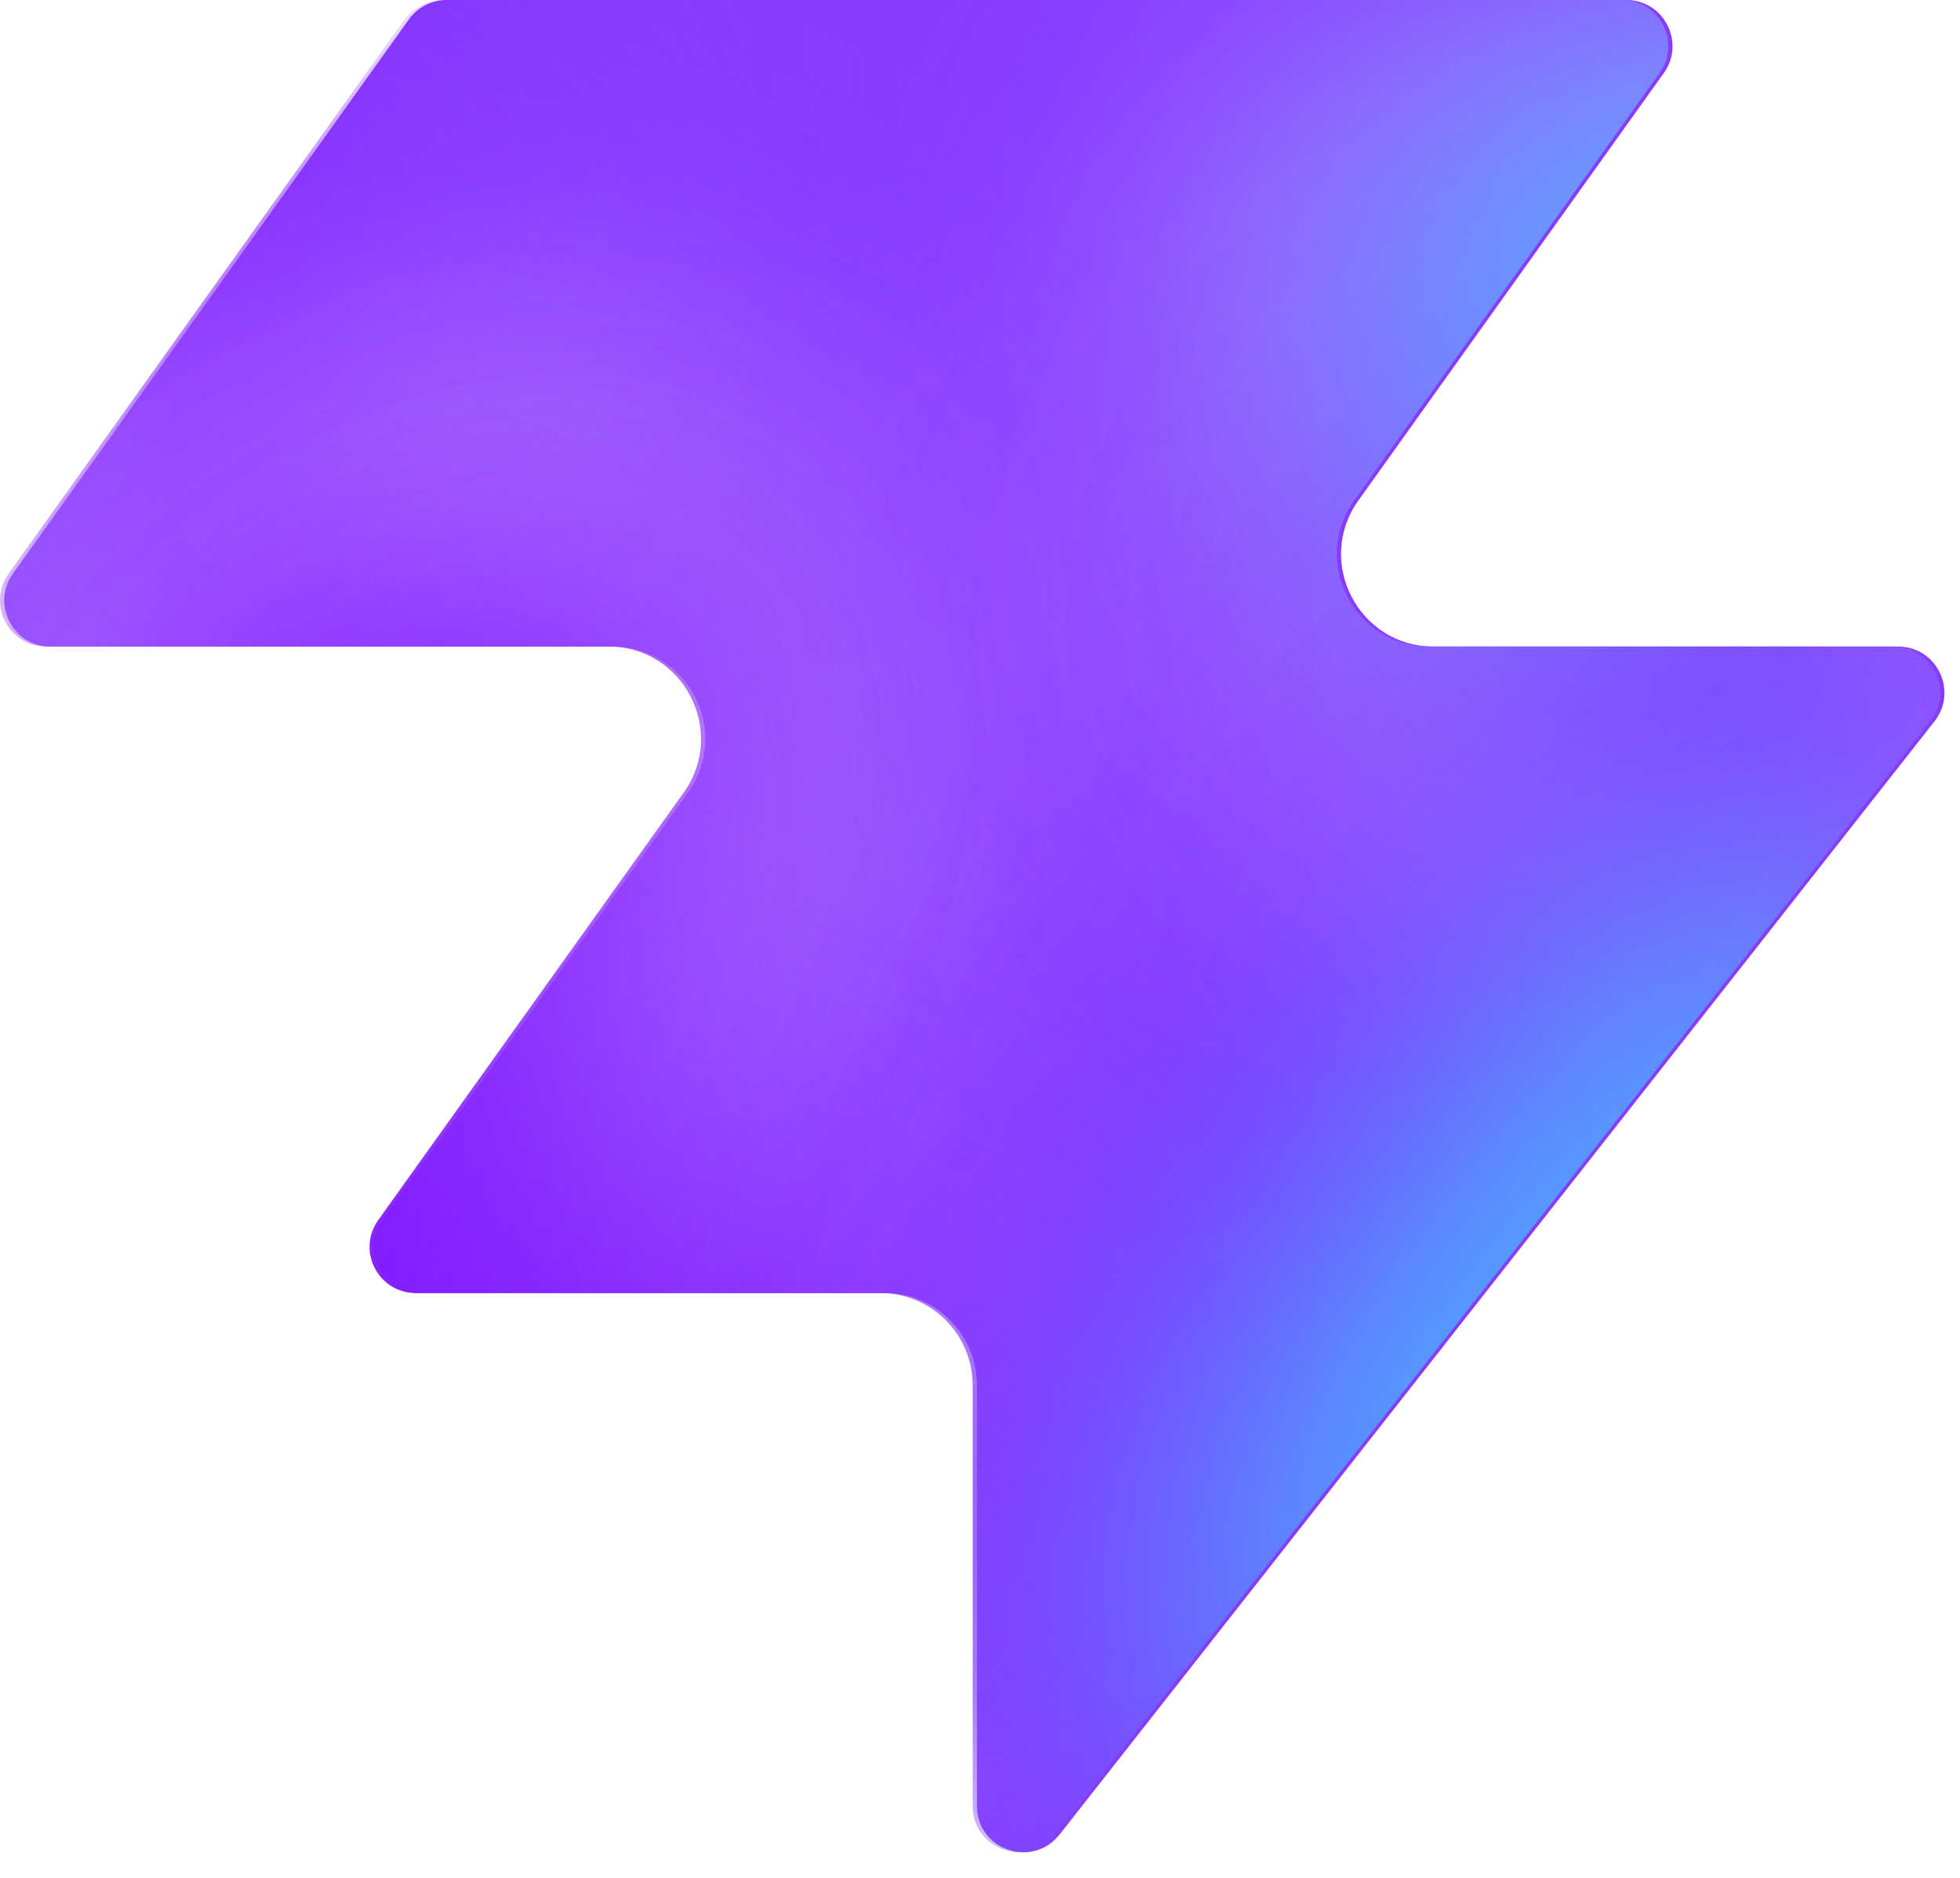
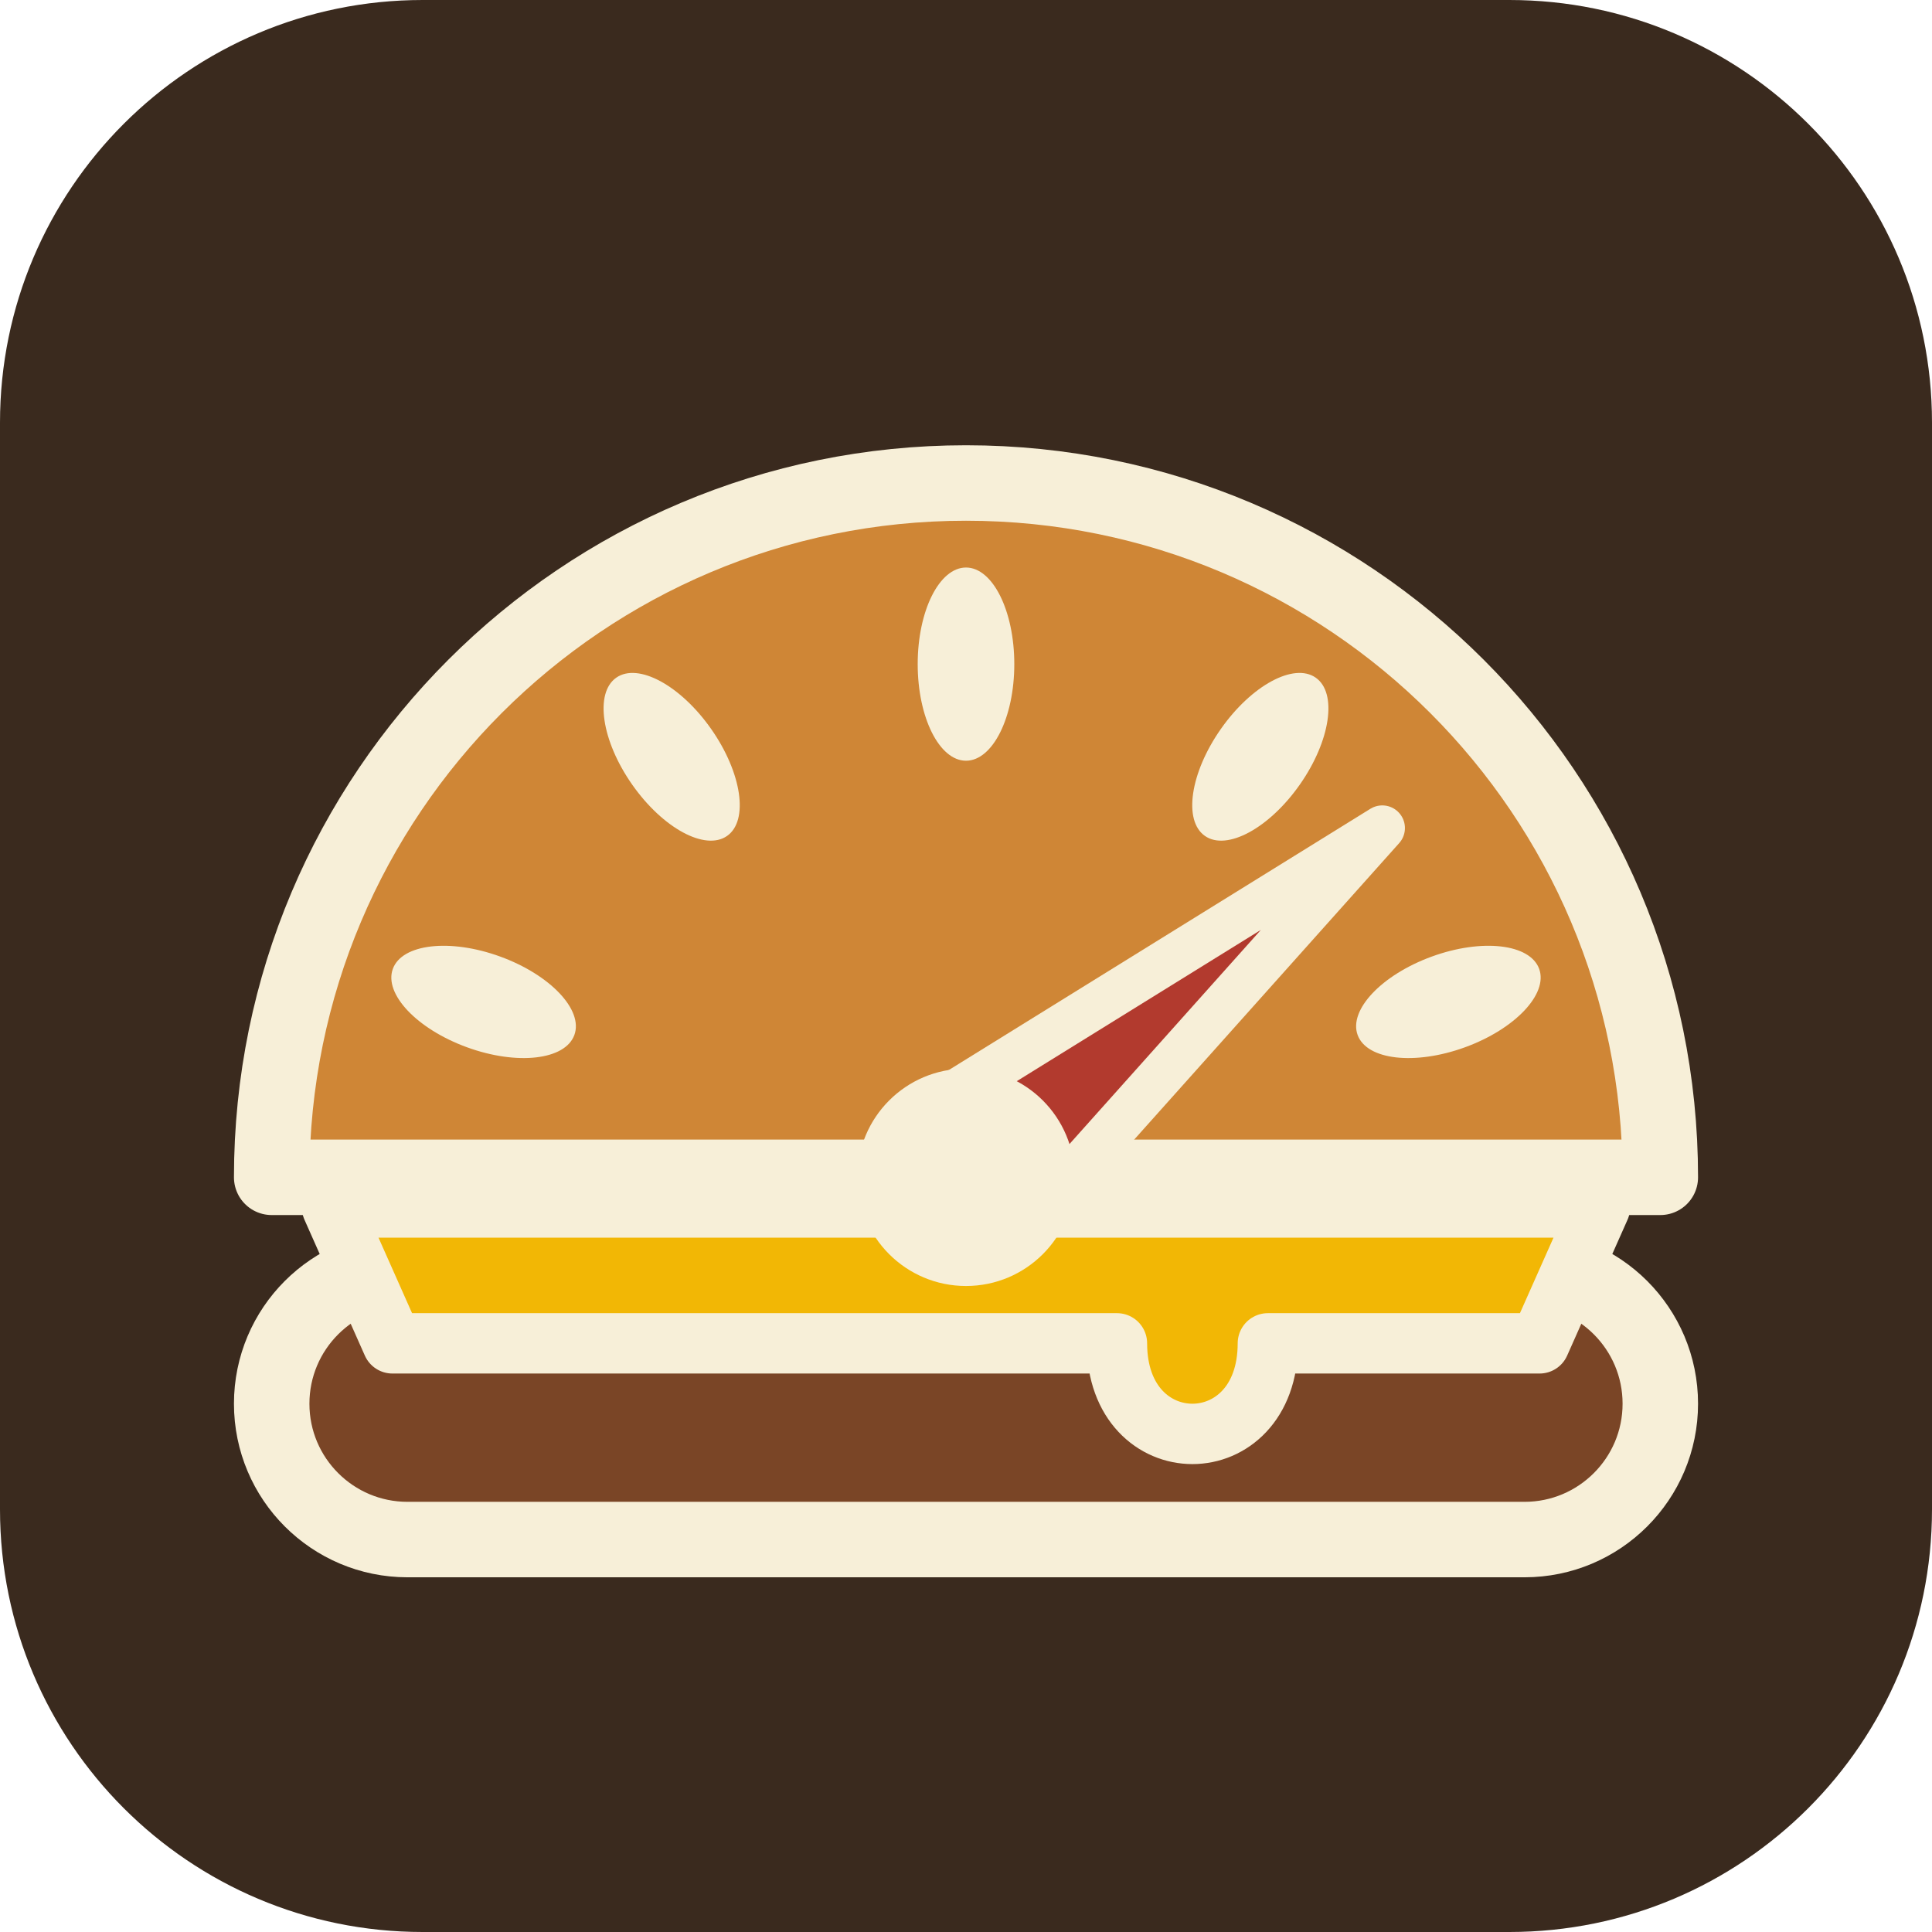
- <svg xmlns="http://www.w3.org/2000/svg" width="48" height="46" fill="none" viewBox="0 0 48 46">
-   <path fill="#863bff" d="M25.946 44.938c-.664.845-2.021.375-2.021-.698V33.937a2.26 2.26 0 0 0-2.262-2.262H10.287c-.92 0-1.456-1.04-.92-1.788l7.48-10.471c1.07-1.497 0-3.578-1.842-3.578H1.237c-.92 0-1.456-1.04-.92-1.788L10.013.474c.214-.297.556-.474.92-.474h28.894c.92 0 1.456 1.04.92 1.788l-7.48 10.471c-1.07 1.498 0 3.579 1.842 3.579h11.377c.943 0 1.473 1.088.89 1.83L25.947 44.94z" style="fill:#863bff;fill:color(display-p3 .525 .23 1);fill-opacity:1" />
-   <mask id="a" width="48" height="46" x="0" y="0" maskUnits="userSpaceOnUse" style="mask-type:alpha">
-     <path fill="#000" d="M25.842 44.938c-.664.844-2.021.375-2.021-.698V33.937a2.26 2.26 0 0 0-2.262-2.262H10.183c-.92 0-1.456-1.04-.92-1.788l7.48-10.471c1.07-1.498 0-3.579-1.842-3.579H1.133c-.92 0-1.456-1.04-.92-1.787L9.91.473c.214-.297.556-.474.92-.474h28.894c.92 0 1.456 1.04.92 1.788l-7.48 10.471c-1.07 1.498 0 3.578 1.842 3.578h11.377c.943 0 1.473 1.088.89 1.832L25.843 44.94z" style="fill:#000;fill-opacity:1" />
-   </mask>
-   <g mask="url(#a)">
-     <g filter="url(#b)">
-       <ellipse cx="5.508" cy="14.704" fill="#ede6ff" rx="5.508" ry="14.704" style="fill:#ede6ff;fill:color(display-p3 .927 .903 1);fill-opacity:1" transform="matrix(.00324 1 1 -.00324 -4.47 31.516)" />
-     </g>
-     <g filter="url(#c)">
-       <ellipse cx="10.399" cy="29.851" fill="#ede6ff" rx="10.399" ry="29.851" style="fill:#ede6ff;fill:color(display-p3 .927 .903 1);fill-opacity:1" transform="matrix(.00324 1 1 -.00324 -39.328 7.883)" />
-     </g>
-     <g filter="url(#d)">
-       <ellipse cx="5.508" cy="30.487" fill="#7e14ff" rx="5.508" ry="30.487" style="fill:#7e14ff;fill:color(display-p3 .492 .077 1);fill-opacity:1" transform="rotate(89.814 -25.913 -14.639)scale(1 -1)" />
-     </g>
-     <g filter="url(#e)">
-       <ellipse cx="5.508" cy="30.599" fill="#7e14ff" rx="5.508" ry="30.599" style="fill:#7e14ff;fill:color(display-p3 .492 .077 1);fill-opacity:1" transform="rotate(89.814 -32.644 -3.334)scale(1 -1)" />
-     </g>
-     <g filter="url(#f)">
-       <ellipse cx="5.508" cy="30.599" fill="#7e14ff" rx="5.508" ry="30.599" style="fill:#7e14ff;fill:color(display-p3 .492 .077 1);fill-opacity:1" transform="matrix(.00324 1 1 -.00324 -34.34 30.47)" />
-     </g>
-     <g filter="url(#g)">
-       <ellipse cx="14.072" cy="22.078" fill="#ede6ff" rx="14.072" ry="22.078" style="fill:#ede6ff;fill:color(display-p3 .927 .903 1);fill-opacity:1" transform="rotate(93.35 24.506 48.493)scale(-1 1)" />
-     </g>
-     <g filter="url(#h)">
-       <ellipse cx="3.47" cy="21.501" fill="#7e14ff" rx="3.47" ry="21.501" style="fill:#7e14ff;fill:color(display-p3 .492 .077 1);fill-opacity:1" transform="rotate(89.009 28.708 47.59)scale(-1 1)" />
-     </g>
-     <g filter="url(#i)">
-       <ellipse cx="3.47" cy="21.501" fill="#7e14ff" rx="3.47" ry="21.501" style="fill:#7e14ff;fill:color(display-p3 .492 .077 1);fill-opacity:1" transform="rotate(89.009 28.708 47.59)scale(-1 1)" />
-     </g>
-     <g filter="url(#j)">
-       <ellipse cx=".387" cy="8.972" fill="#7e14ff" rx="4.407" ry="29.108" style="fill:#7e14ff;fill:color(display-p3 .492 .077 1);fill-opacity:1" transform="rotate(39.51 .387 8.972)" />
-     </g>
-     <g filter="url(#k)">
-       <ellipse cx="47.523" cy="-6.092" fill="#7e14ff" rx="4.407" ry="29.108" style="fill:#7e14ff;fill:color(display-p3 .492 .077 1);fill-opacity:1" transform="rotate(37.892 47.523 -6.092)" />
-     </g>
-     <g filter="url(#l)">
-       <ellipse cx="41.412" cy="6.333" fill="#47bfff" rx="5.971" ry="9.665" style="fill:#47bfff;fill:color(display-p3 .28 .748 1);fill-opacity:1" transform="rotate(37.892 41.412 6.333)" />
-     </g>
-     <g filter="url(#m)">
-       <ellipse cx="-1.879" cy="38.332" fill="#7e14ff" rx="4.407" ry="29.108" style="fill:#7e14ff;fill:color(display-p3 .492 .077 1);fill-opacity:1" transform="rotate(37.892 -1.88 38.332)" />
-     </g>
-     <g filter="url(#n)">
-       <ellipse cx="-1.879" cy="38.332" fill="#7e14ff" rx="4.407" ry="29.108" style="fill:#7e14ff;fill:color(display-p3 .492 .077 1);fill-opacity:1" transform="rotate(37.892 -1.88 38.332)" />
-     </g>
-     <g filter="url(#o)">
-       <ellipse cx="35.651" cy="29.907" fill="#7e14ff" rx="4.407" ry="29.108" style="fill:#7e14ff;fill:color(display-p3 .492 .077 1);fill-opacity:1" transform="rotate(37.892 35.651 29.907)" />
-     </g>
-     <g filter="url(#p)">
-       <ellipse cx="38.418" cy="32.4" fill="#47bfff" rx="5.971" ry="15.297" style="fill:#47bfff;fill:color(display-p3 .28 .748 1);fill-opacity:1" transform="rotate(37.892 38.418 32.4)" />
-     </g>
+ <svg xmlns="http://www.w3.org/2000/svg" viewBox="0 0 64 64">
+   <rect width="64" height="64" rx="14" fill="#3a2a1e" />
+   <g stroke="#f7efd8" stroke-linejoin="round">
+     <rect x="9" y="42" width="46" height="9" rx="4.5" fill="#7a4526" stroke-width="2.5" />
+     <path d="M11 40 H53 L51 44.5 H42 C42 48.5 37 48.5 37 44.5 H13 Z" fill="#f2b705" stroke-width="2" />
+     <path d="M9 39 A23 23 0 0 1 55 39 Z" fill="#cf8636" stroke-width="2.5" />
  </g>
-   <defs>
-     <filter id="b" width="60.045" height="41.654" x="-19.77" y="16.149" color-interpolation-filters="sRGB" filterUnits="userSpaceOnUse">
-       <feFlood flood-opacity="0" result="BackgroundImageFix" />
-       <feBlend in="SourceGraphic" in2="BackgroundImageFix" result="shape" />
-       <feGaussianBlur result="effect1_foregroundBlur_2002_17158" stdDeviation="7.659" />
-     </filter>
-     <filter id="c" width="90.34" height="51.437" x="-54.613" y="-7.533" color-interpolation-filters="sRGB" filterUnits="userSpaceOnUse">
-       <feFlood flood-opacity="0" result="BackgroundImageFix" />
-       <feBlend in="SourceGraphic" in2="BackgroundImageFix" result="shape" />
-       <feGaussianBlur result="effect1_foregroundBlur_2002_17158" stdDeviation="7.659" />
-     </filter>
-     <filter id="d" width="79.355" height="29.4" x="-49.64" y="2.03" color-interpolation-filters="sRGB" filterUnits="userSpaceOnUse">
-       <feFlood flood-opacity="0" result="BackgroundImageFix" />
-       <feBlend in="SourceGraphic" in2="BackgroundImageFix" result="shape" />
-       <feGaussianBlur result="effect1_foregroundBlur_2002_17158" stdDeviation="4.596" />
-     </filter>
-     <filter id="e" width="79.579" height="29.4" x="-45.045" y="20.029" color-interpolation-filters="sRGB" filterUnits="userSpaceOnUse">
-       <feFlood flood-opacity="0" result="BackgroundImageFix" />
-       <feBlend in="SourceGraphic" in2="BackgroundImageFix" result="shape" />
-       <feGaussianBlur result="effect1_foregroundBlur_2002_17158" stdDeviation="4.596" />
-     </filter>
-     <filter id="f" width="79.579" height="29.4" x="-43.513" y="21.178" color-interpolation-filters="sRGB" filterUnits="userSpaceOnUse">
-       <feFlood flood-opacity="0" result="BackgroundImageFix" />
-       <feBlend in="SourceGraphic" in2="BackgroundImageFix" result="shape" />
-       <feGaussianBlur result="effect1_foregroundBlur_2002_17158" stdDeviation="4.596" />
-     </filter>
-     <filter id="g" width="74.749" height="58.852" x="15.756" y="-17.901" color-interpolation-filters="sRGB" filterUnits="userSpaceOnUse">
-       <feFlood flood-opacity="0" result="BackgroundImageFix" />
-       <feBlend in="SourceGraphic" in2="BackgroundImageFix" result="shape" />
-       <feGaussianBlur result="effect1_foregroundBlur_2002_17158" stdDeviation="7.659" />
-     </filter>
-     <filter id="h" width="61.377" height="25.362" x="23.548" y="2.284" color-interpolation-filters="sRGB" filterUnits="userSpaceOnUse">
-       <feFlood flood-opacity="0" result="BackgroundImageFix" />
-       <feBlend in="SourceGraphic" in2="BackgroundImageFix" result="shape" />
-       <feGaussianBlur result="effect1_foregroundBlur_2002_17158" stdDeviation="4.596" />
-     </filter>
-     <filter id="i" width="61.377" height="25.362" x="23.548" y="2.284" color-interpolation-filters="sRGB" filterUnits="userSpaceOnUse">
-       <feFlood flood-opacity="0" result="BackgroundImageFix" />
-       <feBlend in="SourceGraphic" in2="BackgroundImageFix" result="shape" />
-       <feGaussianBlur result="effect1_foregroundBlur_2002_17158" stdDeviation="4.596" />
-     </filter>
-     <filter id="j" width="56.045" height="63.649" x="-27.636" y="-22.853" color-interpolation-filters="sRGB" filterUnits="userSpaceOnUse">
-       <feFlood flood-opacity="0" result="BackgroundImageFix" />
-       <feBlend in="SourceGraphic" in2="BackgroundImageFix" result="shape" />
-       <feGaussianBlur result="effect1_foregroundBlur_2002_17158" stdDeviation="4.596" />
-     </filter>
-     <filter id="k" width="54.814" height="64.646" x="20.116" y="-38.415" color-interpolation-filters="sRGB" filterUnits="userSpaceOnUse">
-       <feFlood flood-opacity="0" result="BackgroundImageFix" />
-       <feBlend in="SourceGraphic" in2="BackgroundImageFix" result="shape" />
-       <feGaussianBlur result="effect1_foregroundBlur_2002_17158" stdDeviation="4.596" />
-     </filter>
-     <filter id="l" width="33.541" height="35.313" x="24.641" y="-11.323" color-interpolation-filters="sRGB" filterUnits="userSpaceOnUse">
-       <feFlood flood-opacity="0" result="BackgroundImageFix" />
-       <feBlend in="SourceGraphic" in2="BackgroundImageFix" result="shape" />
-       <feGaussianBlur result="effect1_foregroundBlur_2002_17158" stdDeviation="4.596" />
-     </filter>
-     <filter id="m" width="54.814" height="64.646" x="-29.286" y="6.009" color-interpolation-filters="sRGB" filterUnits="userSpaceOnUse">
-       <feFlood flood-opacity="0" result="BackgroundImageFix" />
-       <feBlend in="SourceGraphic" in2="BackgroundImageFix" result="shape" />
-       <feGaussianBlur result="effect1_foregroundBlur_2002_17158" stdDeviation="4.596" />
-     </filter>
-     <filter id="n" width="54.814" height="64.646" x="-29.286" y="6.009" color-interpolation-filters="sRGB" filterUnits="userSpaceOnUse">
-       <feFlood flood-opacity="0" result="BackgroundImageFix" />
-       <feBlend in="SourceGraphic" in2="BackgroundImageFix" result="shape" />
-       <feGaussianBlur result="effect1_foregroundBlur_2002_17158" stdDeviation="4.596" />
-     </filter>
-     <filter id="o" width="54.814" height="64.646" x="8.244" y="-2.416" color-interpolation-filters="sRGB" filterUnits="userSpaceOnUse">
-       <feFlood flood-opacity="0" result="BackgroundImageFix" />
-       <feBlend in="SourceGraphic" in2="BackgroundImageFix" result="shape" />
-       <feGaussianBlur result="effect1_foregroundBlur_2002_17158" stdDeviation="4.596" />
-     </filter>
-     <filter id="p" width="39.409" height="43.623" x="18.713" y="10.588" color-interpolation-filters="sRGB" filterUnits="userSpaceOnUse">
-       <feFlood flood-opacity="0" result="BackgroundImageFix" />
-       <feBlend in="SourceGraphic" in2="BackgroundImageFix" result="shape" />
-       <feGaussianBlur result="effect1_foregroundBlur_2002_17158" stdDeviation="4.596" />
-     </filter>
-   </defs>
+   <g fill="#f7efd8">
+     <ellipse cx="16.02" cy="33.19" rx="1.6" ry="3.2" transform="rotate(-70 16.02 33.19)" />
+     <ellipse cx="22.25" cy="25.07" rx="1.6" ry="3.2" transform="rotate(-35 22.25 25.07)" />
+     <ellipse cx="32" cy="22" rx="1.6" ry="3.2" />
+     <ellipse cx="41.75" cy="25.07" rx="1.6" ry="3.2" transform="rotate(35 41.75 25.07)" />
+     <ellipse cx="47.98" cy="33.19" rx="1.6" ry="3.2" transform="rotate(70 47.98 33.19)" />
+   </g>
+   <polygon points="45.79,27.43 33.67,40.99 30.33,37.01" fill="#b23a2e" stroke="#f7efd8" stroke-width="1.5" stroke-linejoin="round" />
+   <circle cx="32" cy="39" r="3.6" fill="#f7efd8" />
</svg>
